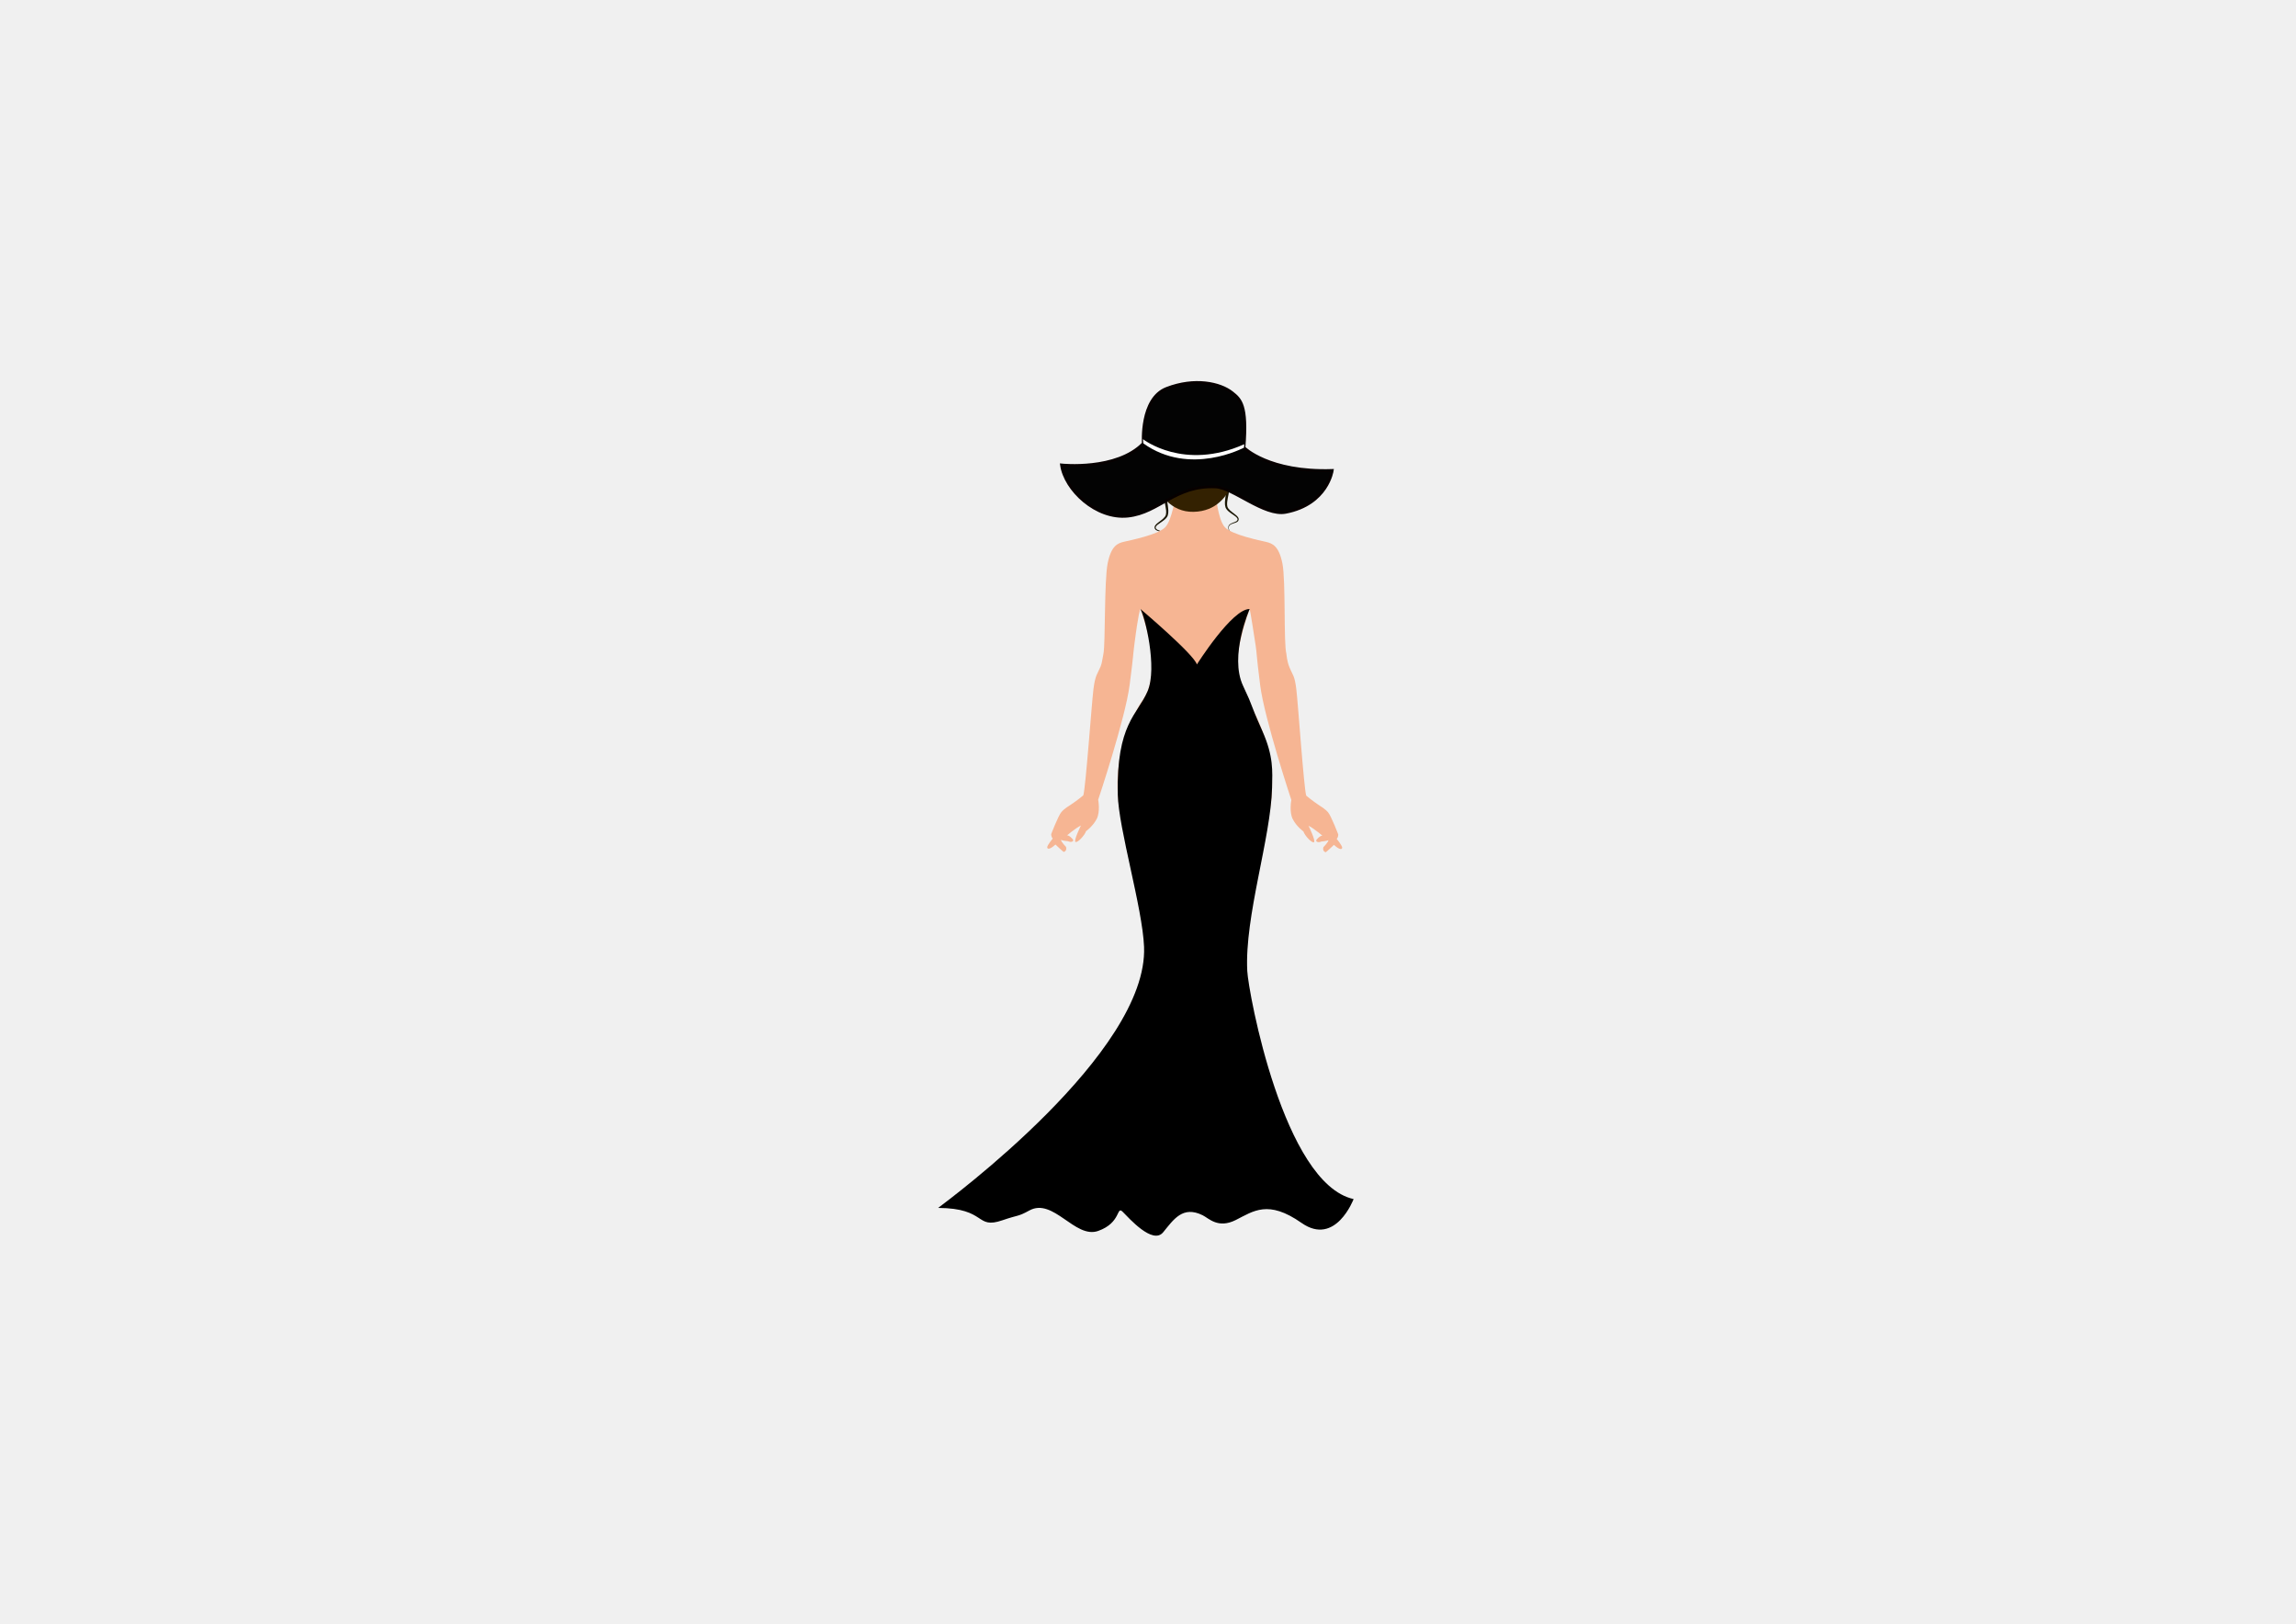
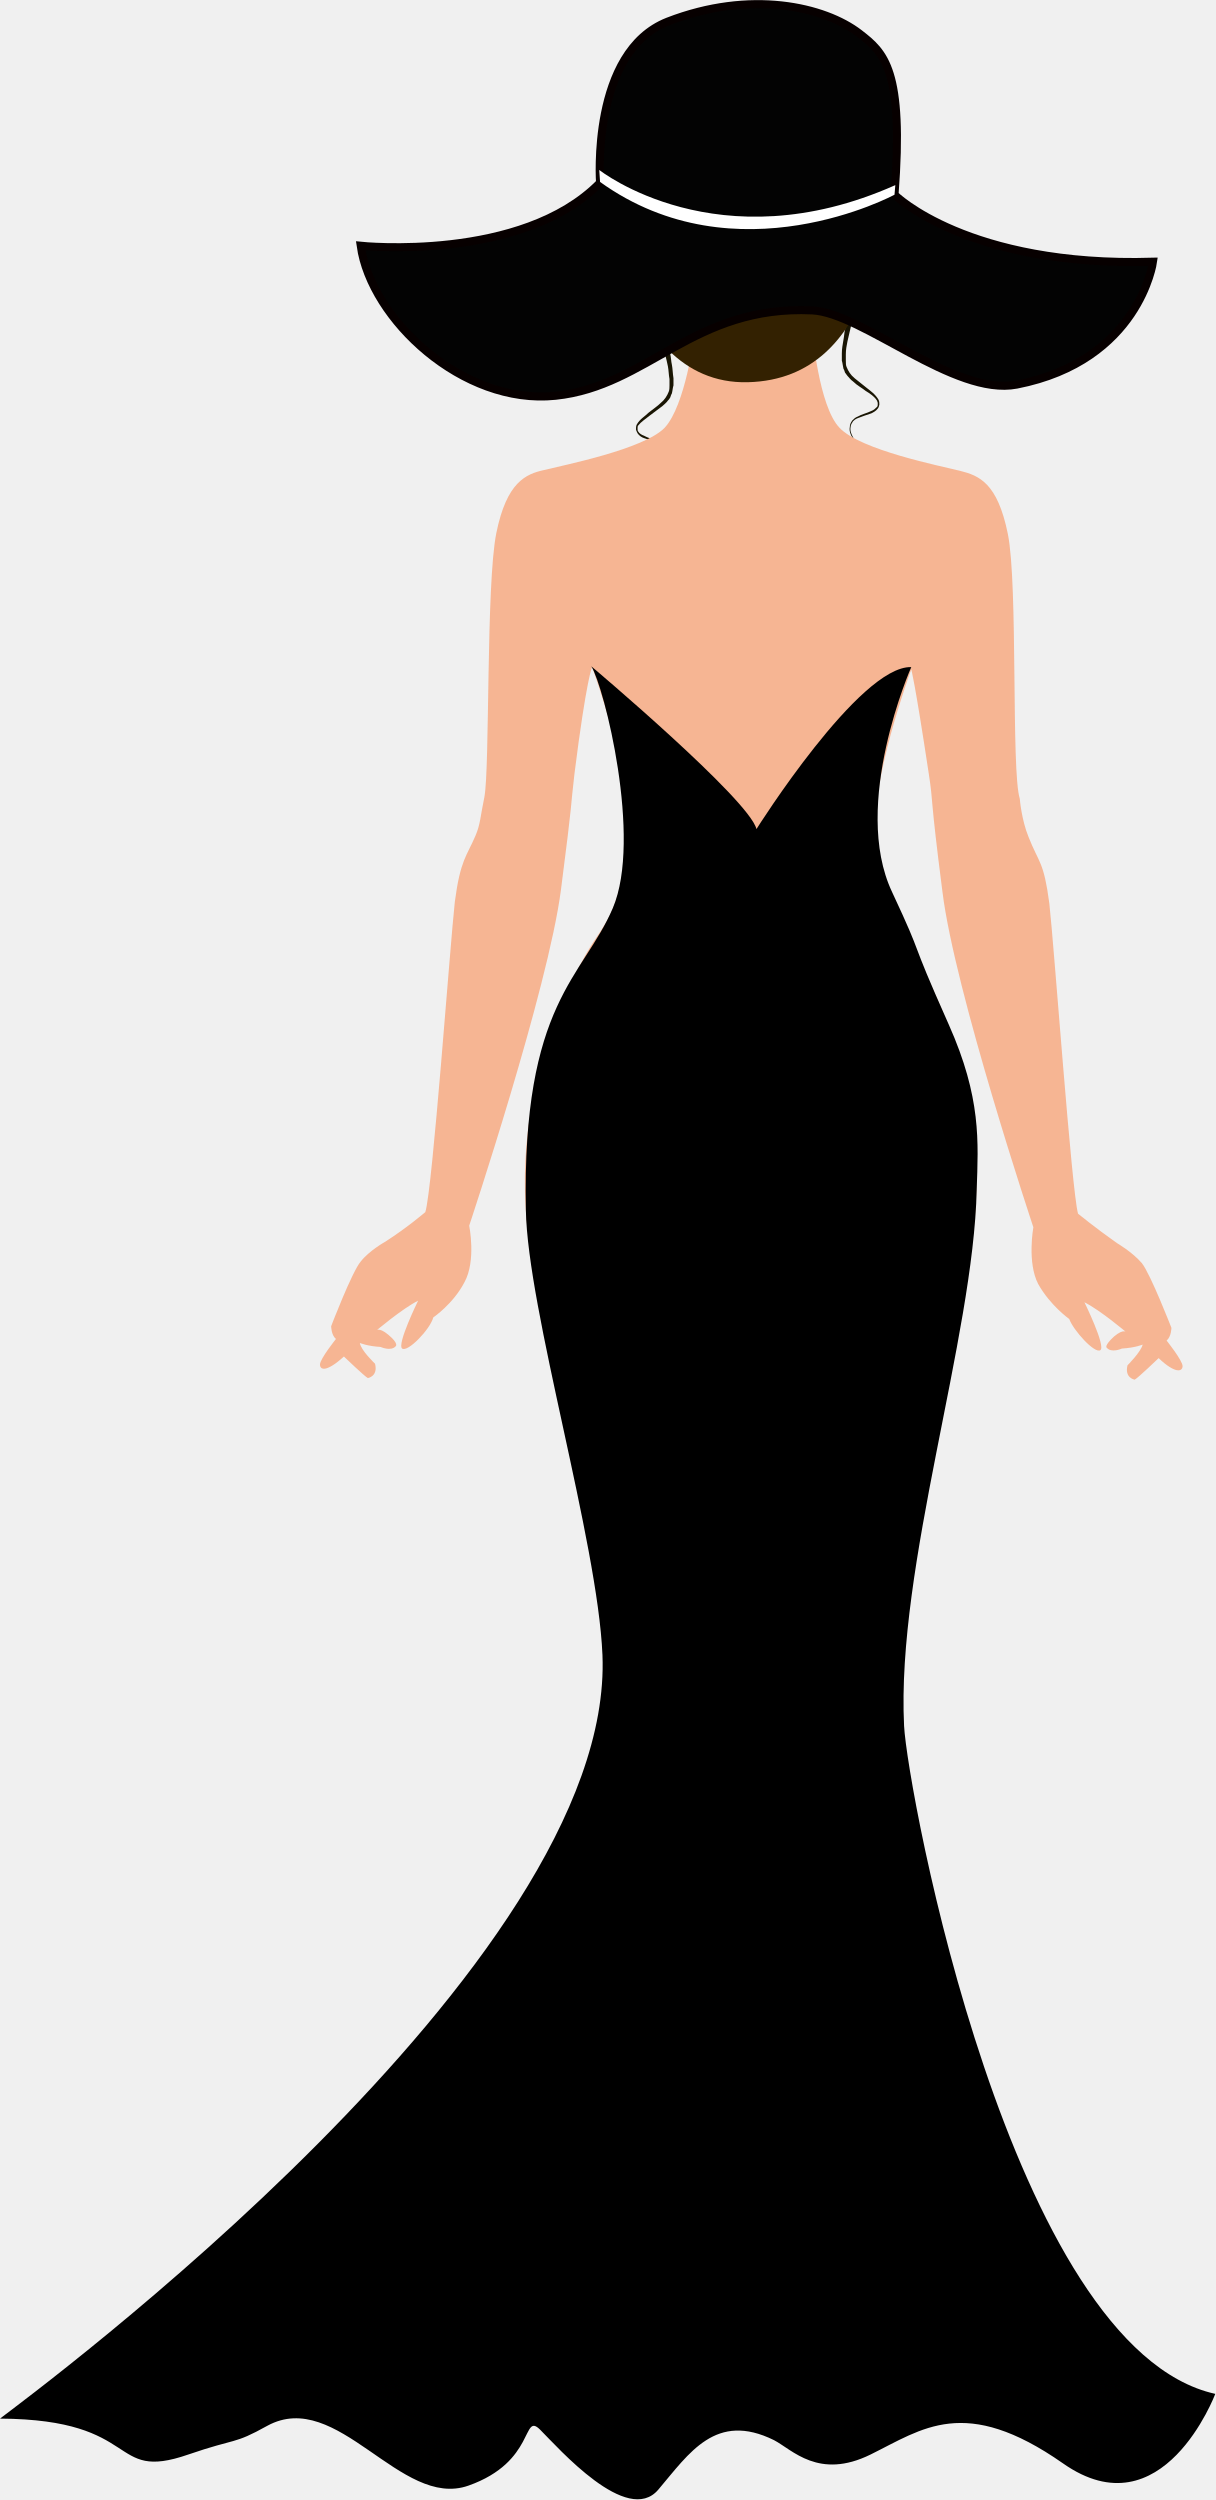
- <svg xmlns="http://www.w3.org/2000/svg" version="1.1" id="图层_1" x="0px" y="0px" width="841.89px" height="595.28px" viewBox="0 0 841.89 595.28" enable-background="new 0 0 841.89 595.28" xml:space="preserve">
+ <svg xmlns="http://www.w3.org/2000/svg" version="1.1" id="图层_1" x="0px" y="0px" viewBox="445 163.4 152.3 313.3" enable-background="new 445 163.4 152.3 313.3" xml:space="preserve">
  <g>
-     <path fill="#191503" d="M427.917,182.141c0,0-0.001,0.083-0.001,0.24c0.004,0.152-0.013,0.396,0.006,0.668   c0.03,0.272,0.038,0.583,0.103,0.987c0.06,0.4,0.126,0.852,0.198,1.344c0.074,0.503,0.141,1.055,0.174,1.654   c0.005,0.301-0.006,0.615-0.016,0.932c-0.064,0.33-0.07,0.63-0.191,0.998l-0.081,0.221l-0.141,0.257   c-0.094,0.183-0.208,0.304-0.316,0.447c-0.226,0.271-0.48,0.502-0.741,0.724c-0.527,0.433-1.093,0.801-1.639,1.178   c-0.526,0.378-1.121,0.753-1.406,1.235c-0.076,0.118-0.103,0.236-0.102,0.354c-0.002,0.19,0.038,0.268,0.09,0.375   c0.123,0.223,0.383,0.385,0.654,0.507c0.547,0.254,1.149,0.403,1.674,0.685c0.264,0.135,0.502,0.32,0.689,0.541   c0.164,0.237,0.285,0.501,0.287,0.771c0.078,0.5-0.127,1.004-0.346,1.333c-0.215,0.355-0.486,0.597-0.699,0.796   c-0.444,0.383-0.729,0.56-0.729,0.56s0.275-0.192,0.697-0.594c0.201-0.207,0.456-0.46,0.646-0.813   c0.195-0.353,0.361-0.766,0.264-1.268c-0.012-0.234-0.133-0.459-0.28-0.655c-0.173-0.181-0.388-0.337-0.642-0.45   c-0.502-0.24-1.094-0.355-1.697-0.597c-0.296-0.12-0.629-0.282-0.848-0.615c-0.107-0.169-0.171-0.408-0.168-0.546   c-0.021-0.199,0.031-0.423,0.123-0.583c0.371-0.674,0.959-1.041,1.479-1.467c0.533-0.408,1.068-0.798,1.538-1.224   c0.474-0.443,0.847-0.866,1.002-1.401c0.065-0.229,0.07-0.555,0.11-0.816c-0.008-0.285-0.012-0.561-0.028-0.833   c-0.059-0.546-0.147-1.067-0.243-1.552c-0.098-0.494-0.188-0.947-0.268-1.348c-0.084-0.396-0.121-0.795-0.166-1.103   c-0.034-0.309-0.029-0.526-0.041-0.686c-0.007-0.156-0.011-0.24-0.011-0.24L427.917,182.141z" />
+     <path fill="#191503" d="M528.9,205.9c0,0,0,0.1,0,0.2c0,0.2,0,0.4,0,0.7c0,0.3,0,0.6,0.1,1c0.1,0.4,0.1,0.9,0.2,1.3   c0.1,0.5,0.1,1.1,0.2,1.7c0,0.3,0,0.6,0,0.9c-0.1,0.3-0.1,0.6-0.2,1l-0.1,0.2l-0.1,0.3c-0.1,0.2-0.2,0.3-0.3,0.4   c-0.2,0.3-0.5,0.5-0.7,0.7c-0.5,0.4-1.1,0.8-1.6,1.2c-0.5,0.4-1.1,0.8-1.4,1.2c-0.1,0.1-0.1,0.2-0.1,0.4c0,0.2,0,0.3,0.1,0.4   c0.1,0.2,0.4,0.4,0.7,0.5c0.5,0.3,1.1,0.4,1.7,0.7c0.3,0.1,0.5,0.3,0.7,0.5c0.2,0.2,0.3,0.5,0.3,0.8c0.1,0.5-0.1,1-0.3,1.3   c-0.2,0.4-0.5,0.6-0.7,0.8c-0.4,0.4-0.7,0.6-0.7,0.6s0.3-0.2,0.7-0.6c0.2-0.2,0.5-0.5,0.6-0.8c0.2-0.4,0.4-0.8,0.3-1.3   c0-0.2-0.1-0.5-0.3-0.7c-0.2-0.2-0.4-0.3-0.6-0.4c-0.5-0.2-1.1-0.4-1.7-0.6c-0.3-0.1-0.6-0.3-0.8-0.6c-0.1-0.2-0.2-0.4-0.2-0.5   c0-0.2,0-0.4,0.1-0.6c0.4-0.7,1-1,1.5-1.5c0.5-0.4,1.1-0.8,1.5-1.2c0.5-0.4,0.8-0.9,1-1.4c0.1-0.2,0.1-0.6,0.1-0.8   c0-0.3,0-0.6,0-0.8c-0.1-0.5-0.1-1.1-0.2-1.6c-0.1-0.5-0.2-0.9-0.3-1.3c-0.1-0.4-0.1-0.8-0.2-1.1c0-0.3,0-0.5,0-0.7   c0-0.2,0-0.2,0-0.2L528.9,205.9z" />
  </g>
  <g>
-     <path fill="#191503" d="M450.699,179.157c0,0-0.004,0.083-0.012,0.24c-0.012,0.16-0.006,0.377-0.041,0.686   c-0.044,0.307-0.081,0.707-0.166,1.103c-0.079,0.401-0.169,0.854-0.268,1.348c-0.096,0.484-0.184,1.006-0.242,1.552   c-0.018,0.271-0.021,0.548-0.029,0.833c0.041,0.261,0.045,0.588,0.111,0.816c0.154,0.535,0.527,0.958,1.002,1.401   c0.469,0.426,1.004,0.816,1.538,1.224c0.519,0.427,1.106,0.793,1.478,1.467c0.092,0.159,0.145,0.383,0.124,0.583   c0.003,0.138-0.061,0.376-0.169,0.546c-0.219,0.333-0.551,0.495-0.847,0.615c-0.604,0.242-1.196,0.356-1.698,0.597   c-0.254,0.113-0.468,0.269-0.641,0.45c-0.148,0.196-0.27,0.421-0.281,0.655c-0.098,0.502,0.068,0.915,0.264,1.268   c0.191,0.353,0.445,0.606,0.646,0.813c0.422,0.401,0.697,0.594,0.697,0.594s-0.283-0.177-0.729-0.56   c-0.213-0.199-0.483-0.441-0.699-0.796c-0.219-0.328-0.423-0.832-0.346-1.333c0.002-0.27,0.123-0.534,0.288-0.771   c0.188-0.22,0.425-0.406,0.689-0.541c0.524-0.282,1.127-0.431,1.673-0.685c0.271-0.122,0.531-0.285,0.655-0.507   c0.052-0.107,0.092-0.185,0.089-0.375c0.002-0.118-0.024-0.236-0.102-0.354c-0.285-0.482-0.879-0.857-1.406-1.235   c-0.545-0.376-1.111-0.745-1.639-1.178c-0.26-0.222-0.516-0.453-0.74-0.724c-0.109-0.143-0.223-0.264-0.316-0.447l-0.141-0.257   l-0.082-0.221c-0.121-0.368-0.127-0.668-0.191-0.998c-0.01-0.317-0.02-0.631-0.016-0.932c0.034-0.599,0.101-1.15,0.174-1.654   c0.073-0.492,0.14-0.944,0.199-1.344c0.064-0.404,0.072-0.715,0.102-0.987c0.02-0.273,0.003-0.516,0.007-0.668   c-0.001-0.156-0.001-0.24-0.001-0.24L450.699,179.157z" />
+     <path fill="#191503" d="M551.7,202.9c0,0,0,0.1,0,0.2c0,0.2,0,0.4,0,0.7c0,0.3-0.1,0.7-0.2,1.1c-0.1,0.4-0.2,0.9-0.3,1.3   c-0.1,0.5-0.2,1-0.2,1.6c0,0.3,0,0.5,0,0.8c0,0.3,0,0.6,0.1,0.8c0.2,0.5,0.5,1,1,1.4c0.5,0.4,1,0.8,1.5,1.2   c0.5,0.4,1.1,0.8,1.5,1.5c0.1,0.2,0.1,0.4,0.1,0.6c0,0.1-0.1,0.4-0.2,0.5c-0.2,0.3-0.6,0.5-0.8,0.6c-0.6,0.2-1.2,0.4-1.7,0.6   c-0.3,0.1-0.5,0.3-0.6,0.4c-0.1,0.2-0.3,0.4-0.3,0.7c-0.1,0.5,0.1,0.9,0.3,1.3c0.2,0.4,0.4,0.6,0.6,0.8c0.4,0.4,0.7,0.6,0.7,0.6   s-0.3-0.2-0.7-0.6c-0.2-0.2-0.5-0.4-0.7-0.8c-0.2-0.3-0.4-0.8-0.3-1.3c0-0.3,0.1-0.5,0.3-0.8c0.2-0.2,0.4-0.4,0.7-0.5   c0.5-0.3,1.1-0.4,1.7-0.7c0.3-0.1,0.5-0.3,0.7-0.5c0.1-0.1,0.1-0.2,0.1-0.4c0-0.1,0-0.2-0.1-0.4c-0.3-0.5-0.9-0.9-1.4-1.2   c-0.5-0.4-1.1-0.7-1.6-1.2c-0.3-0.2-0.5-0.5-0.7-0.7c-0.1-0.1-0.2-0.3-0.3-0.4l-0.1-0.3l-0.1-0.2c-0.1-0.4-0.1-0.7-0.2-1   c0-0.3,0-0.6,0-0.9c0-0.6,0.1-1.1,0.2-1.7c0.1-0.5,0.1-0.9,0.2-1.3c0.1-0.4,0.1-0.7,0.1-1c0-0.3,0-0.5,0-0.7c0-0.2,0-0.2,0-0.2   L551.7,202.9z" />
  </g>
-   <path fill="#F6B593" d="M439.931,288.646c0,0-4.648-9.787-3.688-0.208c0.96,9.578,0.581,20.135-0.032,26.763  c-0.613,6.631-0.854,20.259-0.286,25.906c0.569,5.648-0.011,8.841-0.011,8.841c-0.436,4.667-2.016,7.001-2.595,9.823  c-0.579,2.82,1.425,9.464,1.419,14.987c-0.006,5.525-1.451,11.174-1.886,14.736c-0.435,3.561-0.89,23.941-0.317,26.643  c0.57,2.701,0.86,1.35,1.002,3.071c0.141,1.719-0.01,6.875-0.01,6.875c-6.185,10.797-9.185-0.875-9.184-1.981  c0.002-1.105-1.146-1.964-1.287-3.683c-0.143-1.719,1.006-0.614,1.298-4.909c0.292-4.298-2.275-18.671-2.414-22.847  c-0.138-4.174-3.142-12.772-4.14-19.894c-0.996-7.122,2.758-24.797,2.758-24.797c0.293-5.403-5.994-29.104-9.988-51.05  c-3.994-21.945,7.798-39.314,7.798-39.314c2.302-3.434,3.307-4.907,4.177-12.519c0.869-7.61-4.422-21.859-4.422-21.859  s-0.705,1.366-2.207,13.313c-0.646,5.147-0.109,2.153-1.702,14.553c-1.593,12.398-11.535,42.096-11.535,42.096  s0.856,4.419-0.581,7.119c-1.438,2.699-3.88,4.416-3.88,4.416c-0.432,1.472-3.163,4.416-3.88,3.924  c-0.719-0.491,2.016-6.014,2.016-6.014c-2.011,0.979-5.317,3.799-5.317,3.799s0.29-0.613,1.581,0.493s0.859,1.353,0.859,1.353  c-0.576,0.738-1.867,0.119-1.867,0.119c-1.723-0.123-2.584-0.492-2.584-0.492c0.144,0.859,1.864,2.58,1.864,2.58  c0.43,1.598-0.862,1.842-0.862,1.842c-0.431-0.247-3.012-2.707-3.012-2.707c-2.156,1.963-3.018,1.716-3.016,0.98  c0-0.738,2.012-3.19,2.012-3.19c-0.574-0.494-0.573-1.597-0.573-1.597s2.592-6.75,3.744-8.099c1.148-1.351,3.087-2.454,3.087-2.454  c2.803-1.838,4.958-3.677,4.958-3.677c0.864-2.762,3.054-33.516,3.706-38.857c0.652-5.338,1.525-5.695,2.594-8.284  c0.59-1.432,0.584-2.394,1.082-4.787c0.742-3.562,0.247-26.705,1.547-33.149c1.301-6.444,3.67-7.362,6.037-7.911  c2.37-0.551,12.492-2.564,15.079-5.324c2.586-2.758,3.731-11.49,3.731-11.49l14.767-0.63c0,0,0.796,9.381,3.376,12.146  c2.58,2.766,12.697,4.804,15.065,5.36c2.367,0.555,4.736,1.478,6.021,7.927c1.283,6.446,0.395,29.651,1.468,33.152  c0,0,0.169,2.563,1.07,4.789c1.315,3.252,1.935,2.95,2.573,8.291c0.64,5.342,2.757,36.1,3.614,38.865c0,0,2.151,1.844,4.948,3.688  c0,0,1.936,1.108,3.082,2.46c1.147,1.352,3.723,8.106,3.723,8.106s0,1.104-0.576,1.596c0,0,2.007,2.459,2.006,3.196  c0,0.736-0.862,0.979-3.013-0.987c0,0-2.587,2.455-3.019,2.699c0,0-1.292-0.246-0.858-1.844c0,0,1.724-1.715,1.87-2.574  c0,0-0.861,0.366-2.585,0.487c0,0-1.294,0.612-1.866-0.126c0,0-0.431-0.246,0.863-1.35c1.291-1.104,1.58-0.488,1.58-0.488  s-3.299-2.83-5.307-3.814c0,0,2.721,5.529,2,6.021c-0.716,0.489-3.44-2.46-3.869-3.935c0,0-2.439-1.722-3.871-4.425  c-1.431-2.703-0.563-7.121-0.563-7.121s-9.872-29.721-11.437-42.122c-1.563-12.403-1.095-10.821-1.688-14.741  c-1.808-11.919-2.153-13.136-2.153-13.136s-5.327,14.237-4.475,21.849c0.852,7.614,1.853,9.089,4.146,12.528  c0,0,11.75,17.398,7.705,39.334c-4.047,21.937-10.389,45.622-10.111,51.026c0,0,3.715,17.683,2.7,24.801  c-1.015,7.122-4.04,15.713-4.187,19.887c-0.148,4.176-2.748,18.54-2.469,22.839c0.283,4.297,1.434,3.195,1.287,4.912  c-0.145,1.721-1.296,2.576-1.298,3.683c-0.001,1.105-3.028,12.768-9.187,1.958c0,0-0.139-5.156,0.008-6.876  c0.145-1.721,0.43-0.37,1.007-3.068c0.579-2.7,0.173-23.082-0.253-26.644c-0.428-3.563-1.857-9.212-1.85-14.739  c0.006-5.524,2.025-12.16,1.453-14.985c-0.571-2.822-2.146-5.161-2.572-9.827c0,0-0.571-3.195,0.01-8.842  c0.584-5.646,0.373-19.276-0.225-25.907c-0.597-6.629-0.951-17.188,0.033-26.764" />
-   <path fill="#141414" d="M433.727,427.129c0,0-3.135,5.575-3.139,9.067c-0.005,3.491,1.447,4.424,2.174,4.19  c0.725-0.231,1.361-0.774,1.361-0.774v0.81c0,0-4.27,3.986-12.157-0.014c0,0,0.457-5.081,0.917-9.966  C423.054,428.639,427.877,423.021,433.727,427.129z" />
-   <path fill="#231D1D" stroke="#000000" stroke-width="0.042" stroke-miterlimit="10" d="M433.727,427.129  c0,0-0.325,10.775,0.396,12.483c0,0-0.596,2.32-3.541,0.928C427.639,439.143,431.409,427.214,433.727,427.129z" />
-   <path d="M429.344,415.706l-1.904-0.001c0,0-2.536,3.896-3.718,5.447c-1.183,1.552-1.284,2.149-1.287,4.554  c-0.003,2.407,0.177,4.039,0.448,4.736c0,0,2.543-2.481,4.082,1.865c0.748,2.116,0.711,11.178,0.711,11.178h1.635  c0,0-0.355-7.986,0.014-11.097c0.184-1.552,2.824-2.213,3.824-3.996c1-1.784,1.406-3.901,0.449-6.009  C433.023,421.119,429.707,416.324,429.344,415.706z" />
-   <polygon fill="#141414" points="429.262,442.19 427.672,442.148 427.676,443.485 429.311,443.485 " />
-   <path fill="#141414" d="M441.393,427.14c0,0,3.12,5.581,3.115,9.073c-0.004,3.491-1.454,4.417-2.183,4.187  c-0.726-0.233-1.36-0.776-1.36-0.776l-0.001,0.808c0,0,4.262,3.997,12.159,0.014c0,0-0.449-5.078-0.895-9.968  C452.063,428.671,447.252,423.043,441.393,427.14z" />
-   <path fill="#231D1D" stroke="#000000" stroke-width="0.042" stroke-miterlimit="10" d="M441.393,427.14c0,0,0.3,10.774-0.428,12.483  c0,0,0.592,2.318,3.539,0.933C447.45,439.168,443.711,427.229,441.393,427.14z" />
-   <path d="M445.803,415.725l1.904,0.001c0,0,2.526,3.907,3.705,5.458c1.18,1.554,1.277,2.155,1.273,4.561  c-0.002,2.406-0.186,4.034-0.457,4.732c0,0-2.537-2.485-4.086,1.86c-0.752,2.109-0.74,11.173-0.74,11.173l-1.633-0.001  c0,0,0.375-7.985,0.014-11.101c-0.178-1.551-2.819-2.223-3.813-4.008c-0.997-1.784-1.399-3.902-0.438-6.006  C442.107,421.13,445.439,416.343,445.803,415.725z" />
-   <polygon fill="#141414" points="445.823,442.208 447.414,442.17 447.402,443.51 445.77,443.509 " />
-   <path fill="#332101" d="M419.15,161.002c0,0,1.858,27.015,18.521,26.642c16.663-0.374,16.663-22.072,18.521-25.042" />
+   <path fill="#F6B593" d="M540.9,312.4c0,0-4.6-9.8-3.7-0.2c1,9.6,0.6,20.1,0,26.8c-0.6,6.6-0.9,20.3-0.3,25.9c0.6,5.6,0,8.8,0,8.8  c-0.4,4.7-2,7-2.6,9.8c-0.6,2.8,1.4,9.5,1.4,15c0,5.5-1.5,11.2-1.9,14.7c-0.4,3.6-0.9,23.9-0.3,26.6c0.6,2.7,0.9,1.4,1,3.1  c0.1,1.7,0,6.9,0,6.9c-6.2,10.8-9.2-0.9-9.2-2c0-1.1-1.1-2-1.3-3.7c-0.1-1.7,1-0.6,1.3-4.9c0.3-4.3-2.3-18.7-2.4-22.8  c-0.1-4.2-3.1-12.8-4.1-19.9c-1-7.1,2.8-24.8,2.8-24.8c0.3-5.4-6-29.1-10-51c-4-21.9,7.8-39.3,7.8-39.3c2.3-3.4,3.3-4.9,4.2-12.5  c0.9-7.6-4.4-21.9-4.4-21.9s-0.7,1.4-2.2,13.3c-0.6,5.1-0.1,2.2-1.7,14.6c-1.6,12.4-11.5,42.1-11.5,42.1s0.9,4.4-0.6,7.1  c-1.4,2.7-3.9,4.4-3.9,4.4c-0.4,1.5-3.2,4.4-3.9,3.9c-0.7-0.5,2-6,2-6c-2,1-5.3,3.8-5.3,3.8s0.3-0.6,1.6,0.5s0.9,1.4,0.9,1.4  c-0.6,0.7-1.9,0.1-1.9,0.1c-1.7-0.1-2.6-0.5-2.6-0.5c0.1,0.9,1.9,2.6,1.9,2.6c0.4,1.6-0.9,1.8-0.9,1.8c-0.4-0.2-3-2.7-3-2.7  c-2.2,2-3,1.7-3,1c0-0.7,2-3.2,2-3.2c-0.6-0.5-0.6-1.6-0.6-1.6s2.6-6.8,3.7-8.1c1.1-1.4,3.1-2.5,3.1-2.5c2.8-1.8,5-3.7,5-3.7  c0.9-2.8,3.1-33.5,3.7-38.9c0.7-5.3,1.5-5.7,2.6-8.3c0.6-1.4,0.6-2.4,1.1-4.8c0.7-3.6,0.2-26.7,1.5-33.1c1.3-6.4,3.7-7.4,6-7.9  c2.4-0.6,12.5-2.6,15.1-5.3c2.6-2.8,3.7-11.5,3.7-11.5l14.8-0.6c0,0,0.8,9.4,3.4,12.1c2.6,2.8,12.7,4.8,15.1,5.4  c2.4,0.6,4.7,1.5,6,7.9c1.3,6.4,0.4,29.7,1.5,33.2c0,0,0.2,2.6,1.1,4.8c1.3,3.3,1.9,3,2.6,8.3c0.6,5.3,2.8,36.1,3.6,38.9  c0,0,2.2,1.8,4.9,3.7c0,0,1.9,1.1,3.1,2.5c1.1,1.4,3.7,8.1,3.7,8.1s0,1.1-0.6,1.6c0,0,2,2.5,2,3.2c0,0.7-0.9,1-3-1  c0,0-2.6,2.5-3,2.7c0,0-1.3-0.2-0.9-1.8c0,0,1.7-1.7,1.9-2.6c0,0-0.9,0.4-2.6,0.5c0,0-1.3,0.6-1.9-0.1c0,0-0.4-0.2,0.9-1.4  c1.3-1.1,1.6-0.5,1.6-0.5s-3.3-2.8-5.3-3.8c0,0,2.7,5.5,2,6c-0.7,0.5-3.4-2.5-3.9-3.9c0,0-2.4-1.7-3.9-4.4c-1.4-2.7-0.6-7.1-0.6-7.1  s-9.9-29.7-11.4-42.1c-1.6-12.4-1.1-10.8-1.7-14.7c-1.8-11.9-2.2-13.1-2.2-13.1s-5.3,14.2-4.5,21.8c0.9,7.6,1.9,9.1,4.1,12.5  c0,0,11.8,17.4,7.7,39.3c-4,21.9-10.4,45.6-10.1,51c0,0,3.7,17.7,2.7,24.8c-1,7.1-4,15.7-4.2,19.9c-0.1,4.2-2.7,18.5-2.5,22.8  c0.3,4.3,1.4,3.2,1.3,4.9c-0.1,1.7-1.3,2.6-1.3,3.7c0,1.1-3,12.8-9.2,2c0,0-0.1-5.2,0-6.9c0.1-1.7,0.4-0.4,1-3.1  c0.6-2.7,0.2-23.1-0.3-26.6c-0.4-3.6-1.9-9.2-1.9-14.7c0-5.5,2-12.2,1.5-15c-0.6-2.8-2.1-5.2-2.6-9.8c0,0-0.6-3.2,0-8.8  c0.6-5.6,0.4-19.3-0.2-25.9c-0.6-6.6-1-17.2,0-26.8" />
+   <path fill="#141414" d="M534.7,450.8c0,0-3.1,5.6-3.1,9.1c0,3.5,1.4,4.4,2.2,4.2c0.7-0.2,1.4-0.8,1.4-0.8v0.8c0,0-4.3,4-12.2,0  c0,0,0.5-5.1,0.9-10C524.1,452.4,528.9,446.7,534.7,450.8z" />
+   <path fill="#231D1D" stroke="#000000" stroke-width="4.200000e-02" stroke-miterlimit="10" d="M534.7,450.8c0,0-0.3,10.8,0.4,12.5  c0,0-0.6,2.3-3.5,0.9C528.6,462.9,532.4,450.9,534.7,450.8z" />
+   <path d="M530.3,439.4l-1.9,0c0,0-2.5,3.9-3.7,5.4c-1.2,1.6-1.3,2.1-1.3,4.6c0,2.4,0.2,4,0.4,4.7c0,0,2.5-2.5,4.1,1.9  c0.7,2.1,0.7,11.2,0.7,11.2h1.6c0,0-0.4-8,0-11.1c0.2-1.6,2.8-2.2,3.8-4c1-1.8,1.4-3.9,0.4-6C534,444.8,530.7,440,530.3,439.4z" />
+   <polygon fill="#141414" points="530.3,465.9 528.7,465.9 528.7,467.2 530.3,467.2 " />
+   <path fill="#141414" d="M542.4,450.9c0,0,3.1,5.6,3.1,9.1c0,3.5-1.5,4.4-2.2,4.2c-0.7-0.2-1.4-0.8-1.4-0.8l0,0.8c0,0,4.3,4,12.2,0  c0,0-0.4-5.1-0.9-10C553.1,452.4,548.3,446.8,542.4,450.9z" />
+   <path fill="#231D1D" stroke="#000000" stroke-width="4.200000e-02" stroke-miterlimit="10" d="M542.4,450.9c0,0,0.3,10.8-0.4,12.5  c0,0,0.6,2.3,3.5,0.9C548.5,462.9,544.7,450.9,542.4,450.9z" />
+   <path d="M546.8,439.4l1.9,0c0,0,2.5,3.9,3.7,5.5c1.2,1.6,1.3,2.2,1.3,4.6c0,2.4-0.2,4-0.5,4.7c0,0-2.5-2.5-4.1,1.9  c-0.8,2.1-0.7,11.2-0.7,11.2l-1.6,0c0,0,0.4-8,0-11.1c-0.2-1.6-2.8-2.2-3.8-4c-1-1.8-1.4-3.9-0.4-6  C543.1,444.8,546.4,440.1,546.8,439.4z" />
+   <polygon fill="#141414" points="546.8,465.9 548.4,465.9 548.4,467.2 546.8,467.2 " />
+   <path fill="#332101" d="M520.2,184.7c0,0,1.9,27,18.5,26.6c16.7-0.4,16.7-22.1,18.5-25" />
  <g>
-     <path fill="#030303" stroke="#070000" stroke-width="1.008" stroke-miterlimit="10" d="M419.228,162.547   c0,0-1.173-16.392,8.543-20.154c10.274-3.978,19.647-1.921,24.006,1.549c3.077,2.45,5.638,4.5,4.366,20.157   c0,0,9.096,9.148,32.371,8.371c0,0-1.688,12.412-17.098,15.352c-7.82,1.492-19.277-8.994-25.64-9.304   c-14.915-0.725-20.551,9.459-32.188,10.697c-11.638,1.242-23.093-9.612-24.367-18.76   C389.221,170.455,409.404,172.624,419.228,162.547z" />
-     <path fill="#FFFFFF" d="M419.102,161.002c0,0,14.949,11.781,37.139,1.859l-0.098,1.238c0,0-19.821,10.699-36.915-1.552   L419.102,161.002z" />
+     <path fill="#030303" stroke="#070000" stroke-width="1.008" stroke-miterlimit="10" d="M520.2,186.3c0,0-1.2-16.4,8.5-20.2   c10.3-4,19.6-1.9,24,1.5c3.1,2.4,5.6,4.5,4.4,20.2c0,0,9.1,9.1,32.4,8.4c0,0-1.7,12.4-17.1,15.4c-7.8,1.5-19.3-9-25.6-9.3   c-14.9-0.7-20.6,9.5-32.2,10.7c-11.6,1.2-23.1-9.6-24.4-18.8C490.2,194.2,510.4,196.3,520.2,186.3z" />
+     <path fill="#FFFFFF" d="M520.1,184.7c0,0,14.9,11.8,37.1,1.9l-0.1,1.2c0,0-19.8,10.7-36.9-1.6L520.1,184.7z" />
  </g>
-   <path d="M418.123,223.23c0,0,19.777,16.714,20.744,20.381c0,0,12.92-20.501,19.359-20.334c0,0-7.586,17.207-2.414,28.172  c4.326,9.17,1.711,4.514,7.089,16.611c4.099,9.219,3.679,14.677,3.536,20.712c-0.438,18.485-10.104,47.179-9.096,67.177  c0.398,7.931,13.325,77.986,38.992,83.653c0,0-6.59,17.489-19.09,8.739c-12.276-8.594-17.621-4.323-24.121-1.062  s-9.846-0.616-12.14-1.75c-7.345-3.631-10.65,1.583-14.483,6.25s-12.5-5.175-14.833-7.509s-0.5,4.011-9,7.011  s-16.431-12.334-25.23-7.498c-4.322,2.375-3.773,1.489-9.853,3.58C357.506,450.83,362,442.948,344,442.84  c3.872-2.961,77.063-56.938,75.5-95.732c-0.576-14.286-9.375-43.334-9.632-55.835c-0.535-25.988,7.19-29.141,10.911-37.818  S419.746,225.682,418.123,223.23z" />
+   <path d="M519.1,246.9c0,0,19.8,16.7,20.7,20.4c0,0,12.9-20.5,19.4-20.3c0,0-7.6,17.2-2.4,28.2c4.3,9.2,1.7,4.5,7.1,16.6  c4.1,9.2,3.7,14.7,3.5,20.7c-0.4,18.5-10.1,47.2-9.1,67.2c0.4,7.9,13.3,78,39,83.7c0,0-6.6,17.5-19.1,8.7  c-12.3-8.6-17.6-4.3-24.1-1.1s-9.8-0.6-12.1-1.8c-7.3-3.6-10.6,1.6-14.5,6.2s-12.5-5.2-14.8-7.5s-0.5,4-9,7s-16.4-12.3-25.2-7.5  c-4.3,2.4-3.8,1.5-9.9,3.6c-10.1,3.5-5.6-4.4-23.6-4.5c3.9-3,77.1-56.9,75.5-95.7c-0.6-14.3-9.4-43.3-9.6-55.8  c-0.5-26,7.2-29.1,10.9-37.8C525.5,268.5,520.7,249.4,519.1,246.9z" />
</svg>
